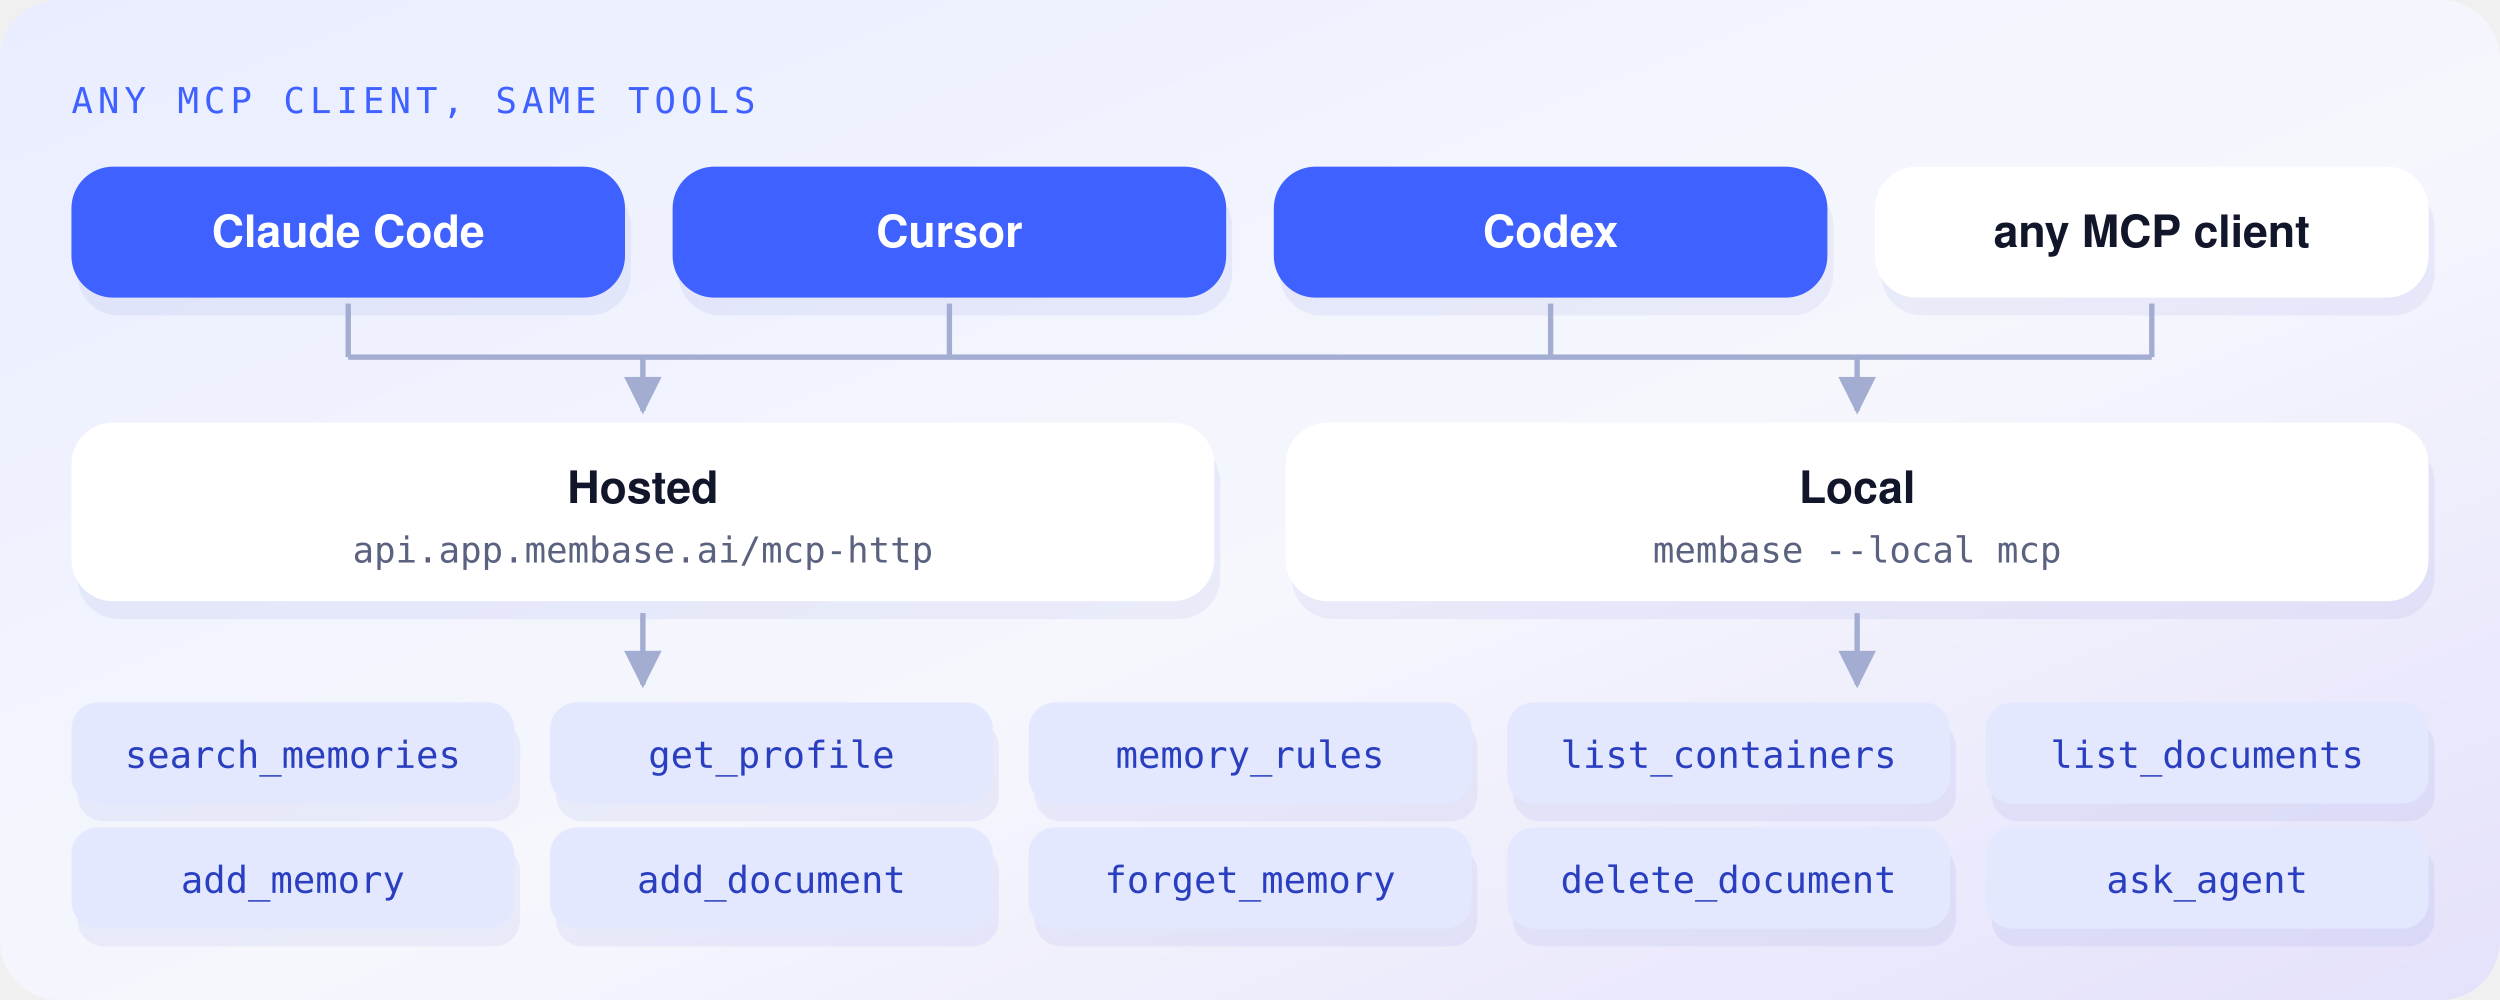
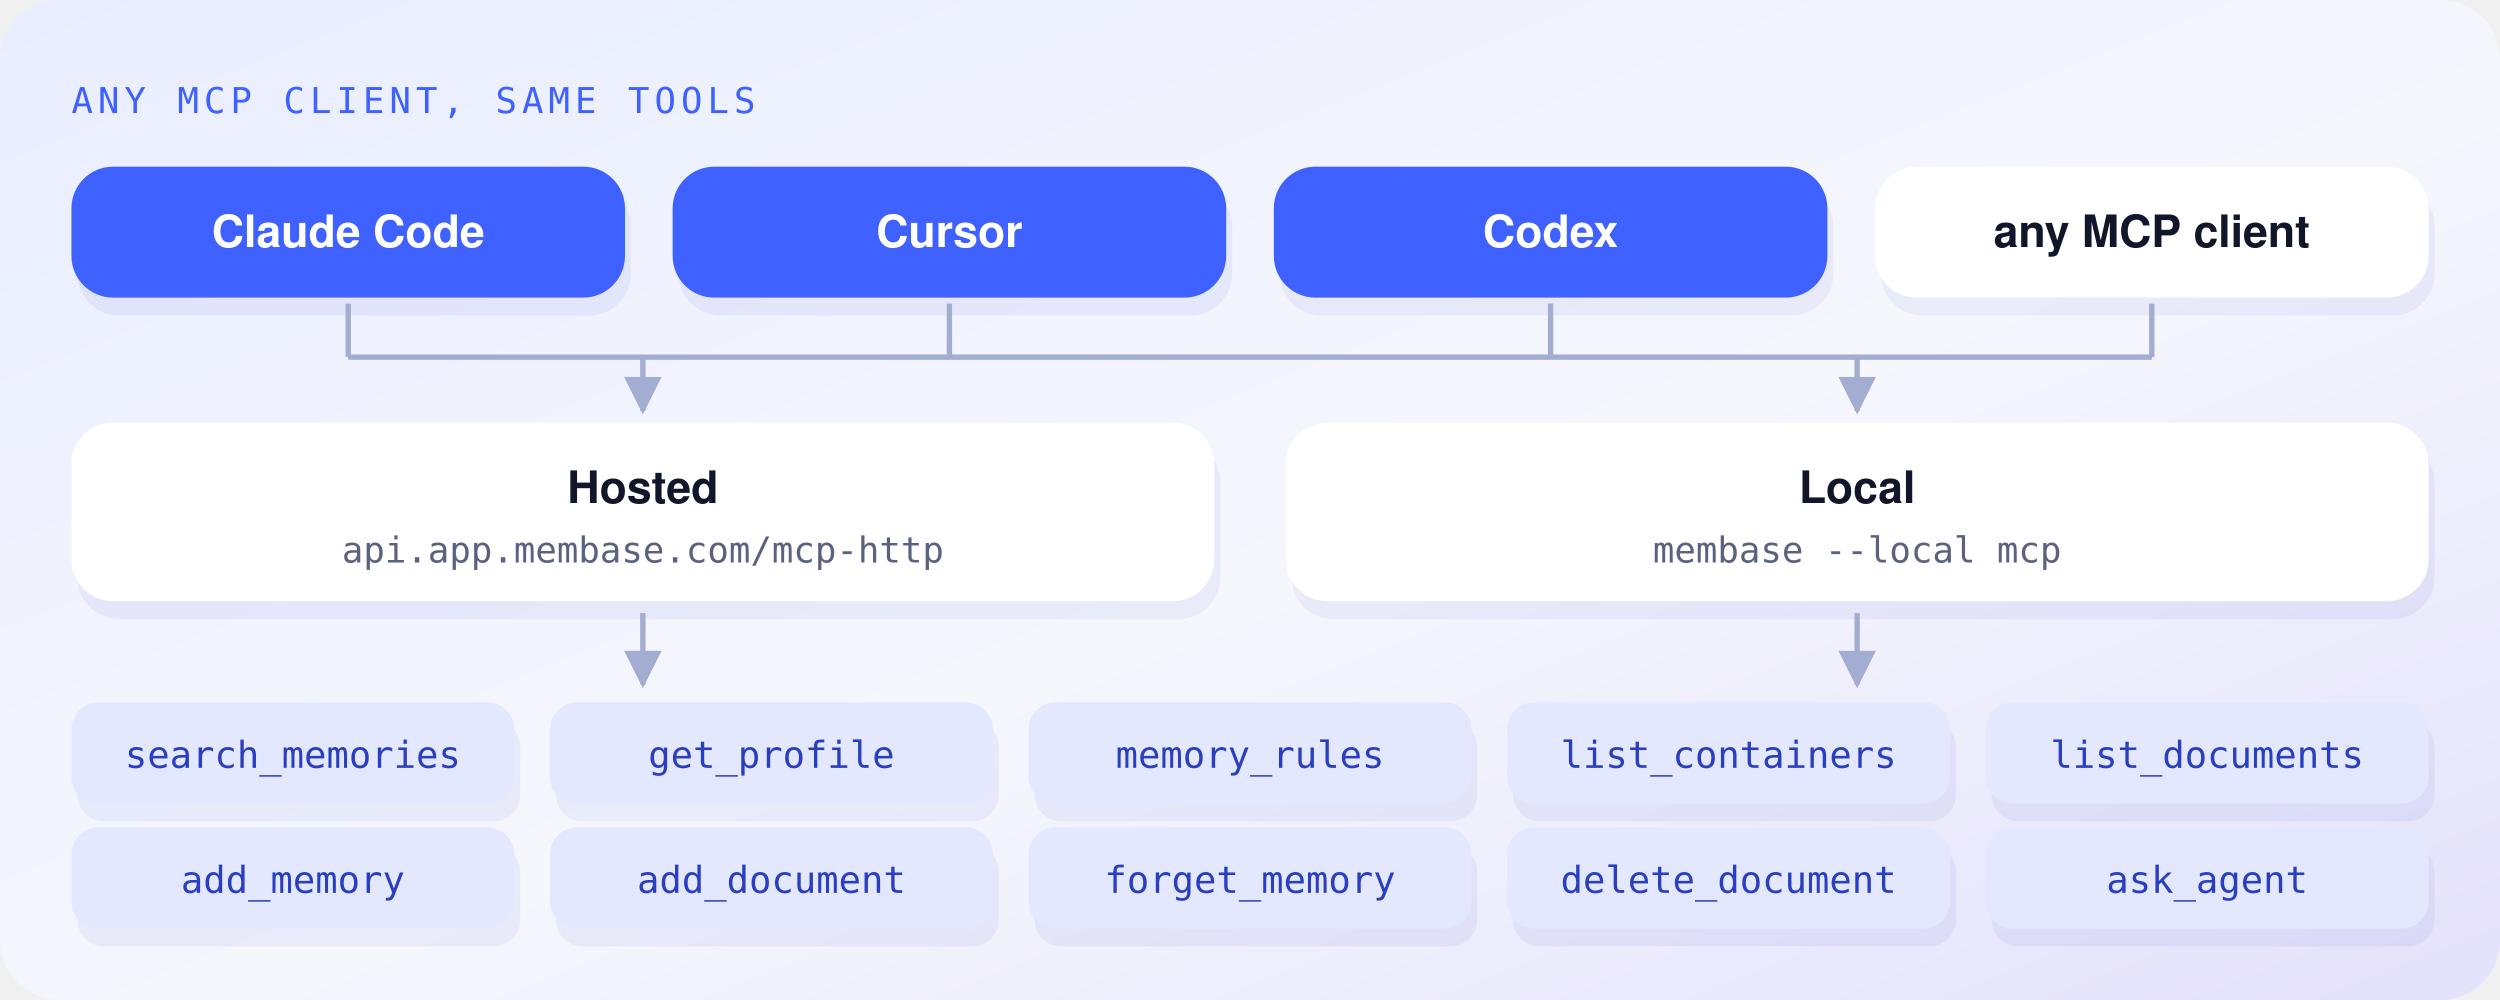
<svg xmlns="http://www.w3.org/2000/svg" width="840" height="336" viewBox="0 0 840 336" role="img" aria-label="MCP clients, hosted or local server, same tools">
  <defs>
    <marker id="a" viewBox="0 0 10 10" refX="9" refY="5" markerWidth="7" markerHeight="7" orient="auto-start-reverse">
      <path d="M0 0L10 5L0 10z" fill="#A3ACD1" />
    </marker>
    <linearGradient id="p" x1="0" y1="0" x2="1" y2="1">
      <stop offset="0" stop-color="#E9EDFF" />
      <stop offset=".55" stop-color="#F6F7FD" />
      <stop offset="1" stop-color="#E4E1FB" />
    </linearGradient>
  </defs>
  <style>text{font-family:-apple-system, BlinkMacSystemFont, "Segoe UI", Helvetica, Arial, sans-serif}</style>
  <rect width="840" height="336" rx="20" fill="url(#p)" />
  <text x="24" y="38" style="font-family:ui-monospace, SFMono-Regular, Menlo, Consolas, monospace;font-size:12px;letter-spacing:.14em;fill:#3E61FF">ANY MCP CLIENT, SAME TOOLS</text>
  <rect x="26.0" y="62" width="186.0" height="44" rx="14" fill="#2A3FBF" opacity=".07" />
  <rect x="24.0" y="56" width="186.0" height="44" rx="14" fill="#3E61FF" />
  <text x="117.0" y="83.0" text-anchor="middle" style="font-size:15px;font-weight:700;fill:#FFFFFF">Claude Code</text>
  <line x1="117.0" y1="102" x2="117.0" y2="120" stroke="#A3ACD1" stroke-width="1.8" />
  <rect x="228.0" y="62" width="186.0" height="44" rx="14" fill="#2A3FBF" opacity=".07" />
  <rect x="226.0" y="56" width="186.0" height="44" rx="14" fill="#3E61FF" />
  <text x="319.0" y="83.0" text-anchor="middle" style="font-size:15px;font-weight:700;fill:#FFFFFF">Cursor</text>
  <line x1="319.0" y1="102" x2="319.0" y2="120" stroke="#A3ACD1" stroke-width="1.8" />
  <rect x="430.0" y="62" width="186.0" height="44" rx="14" fill="#2A3FBF" opacity=".07" />
  <rect x="428.0" y="56" width="186.0" height="44" rx="14" fill="#3E61FF" />
  <text x="521.0" y="83.0" text-anchor="middle" style="font-size:15px;font-weight:700;fill:#FFFFFF">Codex</text>
  <line x1="521.0" y1="102" x2="521.0" y2="120" stroke="#A3ACD1" stroke-width="1.8" />
  <rect x="632.0" y="62" width="186.0" height="44" rx="14" fill="#2A3FBF" opacity=".07" />
  <rect x="630.0" y="56" width="186.0" height="44" rx="14" fill="#FFFFFF" />
  <text x="723.0" y="83.0" text-anchor="middle" style="font-size:15px;font-weight:700;fill:#12162B">any MCP client</text>
  <line x1="723.0" y1="102" x2="723.0" y2="120" stroke="#A3ACD1" stroke-width="1.8" />
  <line x1="117.0" y1="120" x2="723.0" y2="120" stroke="#A3ACD1" stroke-width="1.8" />
  <line x1="216.0" y1="120" x2="216.0" y2="138" stroke="#A3ACD1" stroke-width="1.8" marker-end="url(#a)" />
  <rect x="26.0" y="148" width="384.0" height="60" rx="14" fill="#2A3FBF" opacity=".07" />
  <rect x="24.0" y="142" width="384.0" height="60" rx="14" fill="#FFFFFF" />
  <text x="216.0" y="169.0" text-anchor="middle" style="font-size:15px;font-weight:700;fill:#12162B">Hosted</text>
-   <text x="216.0" y="189.0" text-anchor="middle" style="font-family:ui-monospace, SFMono-Regular, Menlo, Consolas, monospace;font-size:12px;fill:#5B6280">api.app.membase.ai/mcp-http</text>
+   <text x="216.0" y="189.0" text-anchor="middle" style="font-family:ui-monospace, SFMono-Regular, Menlo, Consolas, monospace;font-size:12px;fill:#5B6280">api.app.membase.com/mcp-http</text>
  <line x1="216.0" y1="206" x2="216.0" y2="230" stroke="#A3ACD1" stroke-width="1.8" marker-end="url(#a)" />
  <line x1="624.0" y1="120" x2="624.0" y2="138" stroke="#A3ACD1" stroke-width="1.8" marker-end="url(#a)" />
  <rect x="434.0" y="148" width="384.0" height="60" rx="14" fill="#2A3FBF" opacity=".07" />
  <rect x="432.0" y="142" width="384.0" height="60" rx="14" fill="#FFFFFF" />
  <text x="624.0" y="169.0" text-anchor="middle" style="font-size:15px;font-weight:700;fill:#12162B">Local</text>
  <text x="624.0" y="189.0" text-anchor="middle" style="font-family:ui-monospace, SFMono-Regular, Menlo, Consolas, monospace;font-size:12px;fill:#5B6280">membase --local mcp</text>
  <line x1="624.0" y1="206" x2="624.0" y2="230" stroke="#A3ACD1" stroke-width="1.8" marker-end="url(#a)" />
  <rect x="26.0" y="242" width="148.8" height="34" rx="9" fill="#2A3FBF" opacity=".07" />
  <rect x="24.0" y="236" width="148.8" height="34" rx="9" fill="#E3E8FF" />
  <text x="98.4" y="258" text-anchor="middle" style="font-family:ui-monospace, SFMono-Regular, Menlo, Consolas, monospace;font-size:12.5px;fill:#2A3FBF">search_memories</text>
  <rect x="186.8" y="242" width="148.8" height="34" rx="9" fill="#2A3FBF" opacity=".07" />
  <rect x="184.8" y="236" width="148.8" height="34" rx="9" fill="#E3E8FF" />
  <text x="259.2" y="258" text-anchor="middle" style="font-family:ui-monospace, SFMono-Regular, Menlo, Consolas, monospace;font-size:12.5px;fill:#2A3FBF">get_profile</text>
  <rect x="347.6" y="242" width="148.8" height="34" rx="9" fill="#2A3FBF" opacity=".07" />
  <rect x="345.6" y="236" width="148.8" height="34" rx="9" fill="#E3E8FF" />
  <text x="420.0" y="258" text-anchor="middle" style="font-family:ui-monospace, SFMono-Regular, Menlo, Consolas, monospace;font-size:12.5px;fill:#2A3FBF">memory_rules</text>
  <rect x="508.4" y="242" width="148.8" height="34" rx="9" fill="#2A3FBF" opacity=".07" />
  <rect x="506.4" y="236" width="148.8" height="34" rx="9" fill="#E3E8FF" />
  <text x="580.8" y="258" text-anchor="middle" style="font-family:ui-monospace, SFMono-Regular, Menlo, Consolas, monospace;font-size:12.5px;fill:#2A3FBF">list_containers</text>
  <rect x="669.2" y="242" width="148.8" height="34" rx="9" fill="#2A3FBF" opacity=".07" />
  <rect x="667.2" y="236" width="148.8" height="34" rx="9" fill="#E3E8FF" />
  <text x="741.6" y="258" text-anchor="middle" style="font-family:ui-monospace, SFMono-Regular, Menlo, Consolas, monospace;font-size:12.5px;fill:#2A3FBF">list_documents</text>
  <rect x="26.0" y="284" width="148.8" height="34" rx="9" fill="#2A3FBF" opacity=".07" />
  <rect x="24.0" y="278" width="148.8" height="34" rx="9" fill="#E3E8FF" />
  <text x="98.4" y="300" text-anchor="middle" style="font-family:ui-monospace, SFMono-Regular, Menlo, Consolas, monospace;font-size:12.5px;fill:#2A3FBF">add_memory</text>
  <rect x="186.8" y="284" width="148.8" height="34" rx="9" fill="#2A3FBF" opacity=".07" />
  <rect x="184.8" y="278" width="148.8" height="34" rx="9" fill="#E3E8FF" />
  <text x="259.2" y="300" text-anchor="middle" style="font-family:ui-monospace, SFMono-Regular, Menlo, Consolas, monospace;font-size:12.5px;fill:#2A3FBF">add_document</text>
  <rect x="347.6" y="284" width="148.8" height="34" rx="9" fill="#2A3FBF" opacity=".07" />
  <rect x="345.6" y="278" width="148.8" height="34" rx="9" fill="#E3E8FF" />
  <text x="420.0" y="300" text-anchor="middle" style="font-family:ui-monospace, SFMono-Regular, Menlo, Consolas, monospace;font-size:12.5px;fill:#2A3FBF">forget_memory</text>
  <rect x="508.4" y="284" width="148.8" height="34" rx="9" fill="#2A3FBF" opacity=".07" />
  <rect x="506.4" y="278" width="148.8" height="34" rx="9" fill="#E3E8FF" />
  <text x="580.8" y="300" text-anchor="middle" style="font-family:ui-monospace, SFMono-Regular, Menlo, Consolas, monospace;font-size:12.5px;fill:#2A3FBF">delete_document</text>
  <rect x="669.2" y="284" width="148.8" height="34" rx="9" fill="#2A3FBF" opacity=".07" />
  <rect x="667.2" y="278" width="148.8" height="34" rx="9" fill="#E3E8FF" />
  <text x="741.6" y="300" text-anchor="middle" style="font-family:ui-monospace, SFMono-Regular, Menlo, Consolas, monospace;font-size:12.5px;fill:#2A3FBF">ask_agent</text>
</svg>
